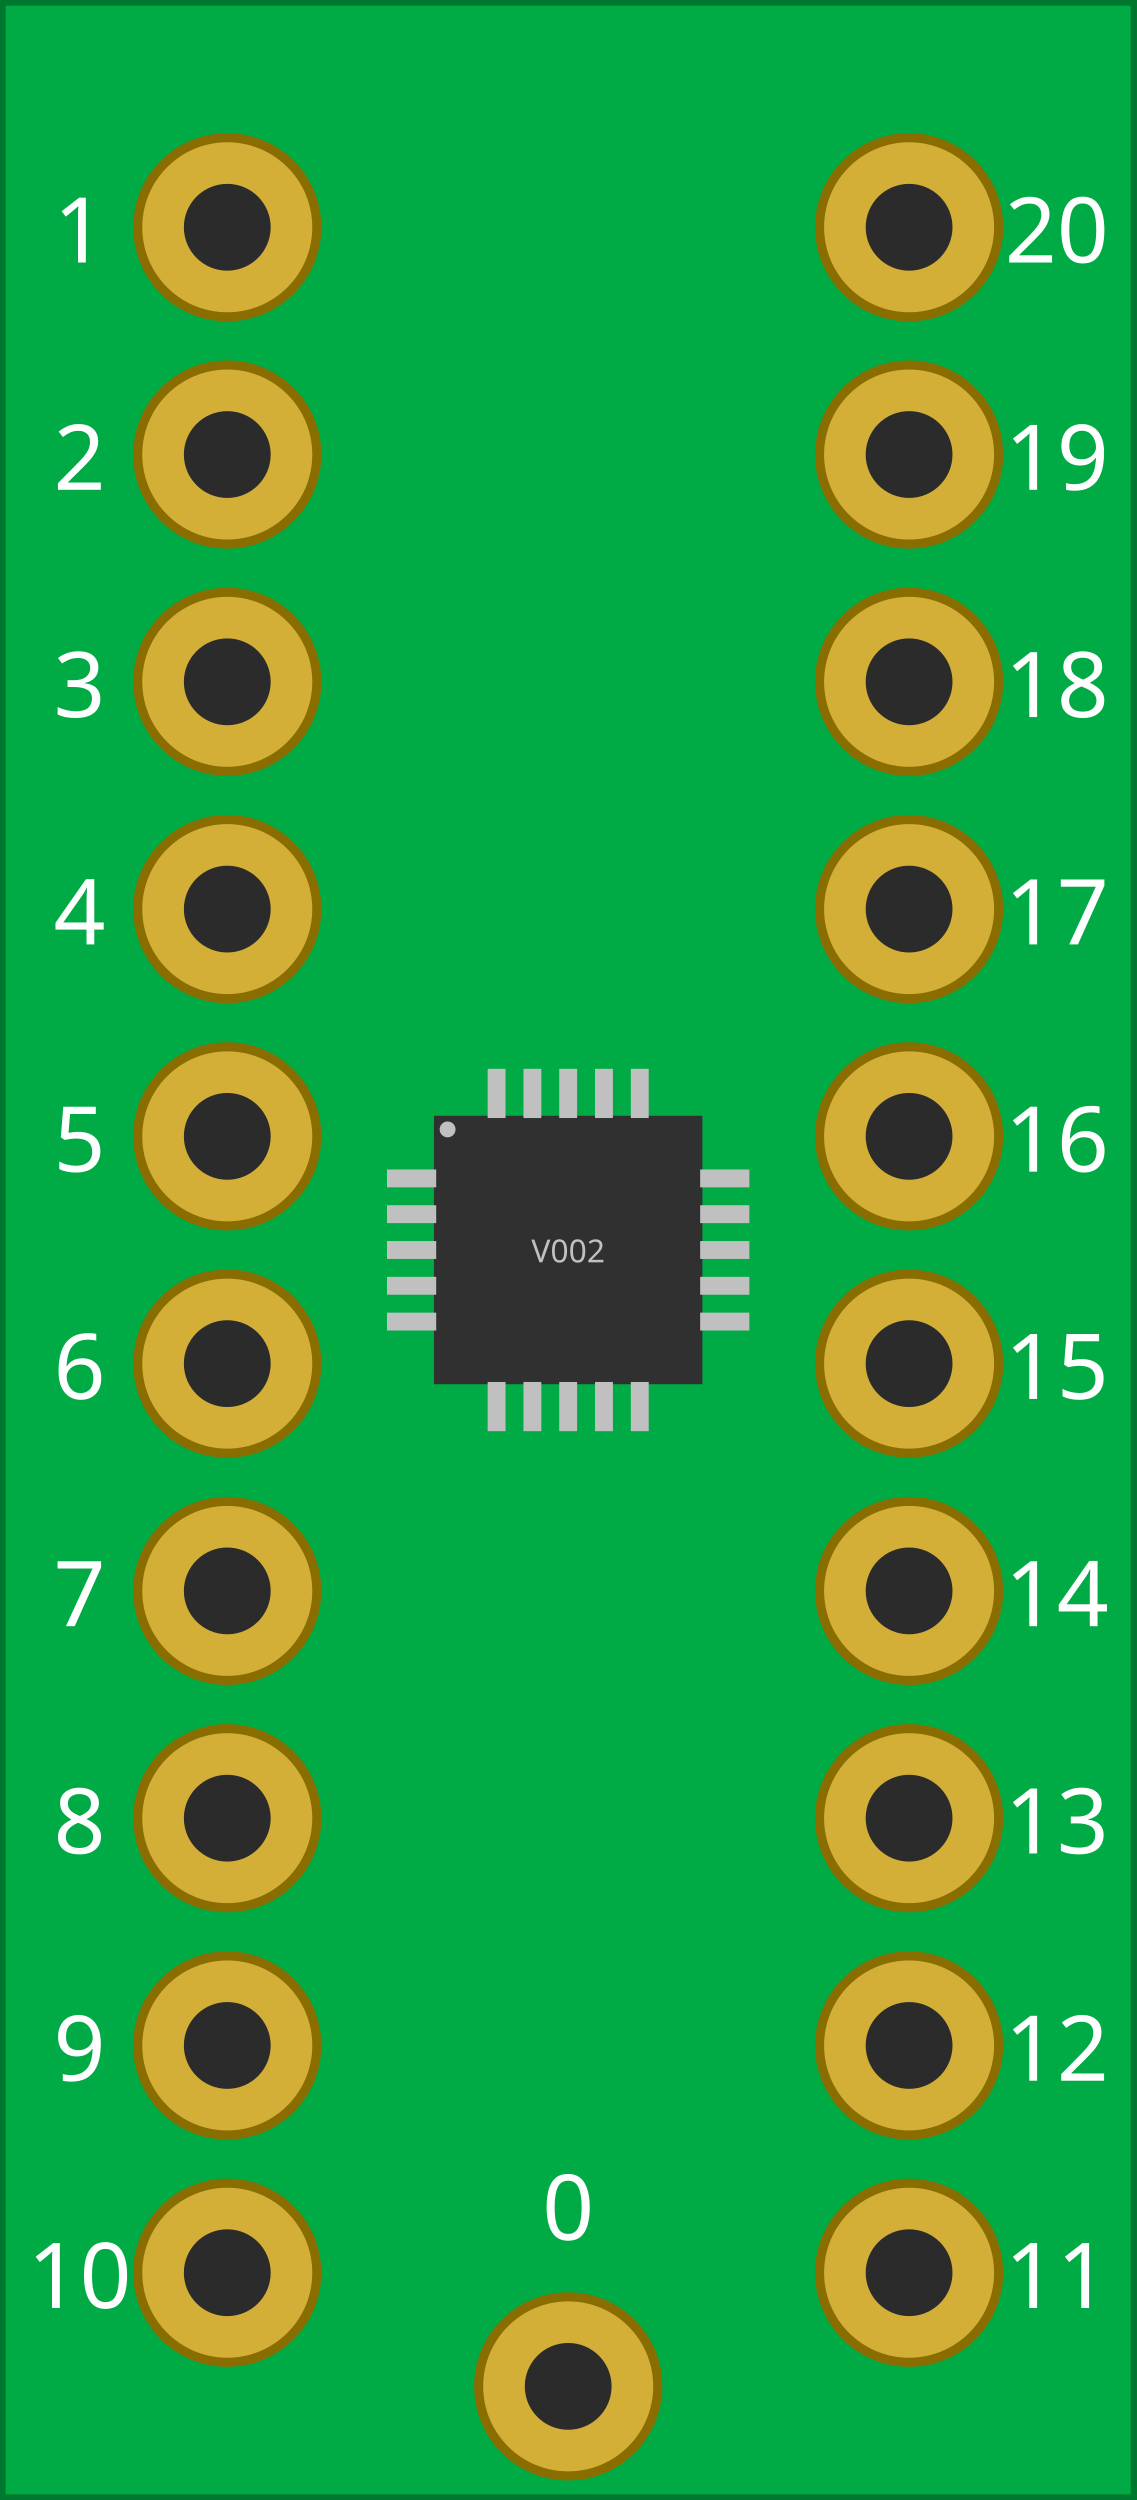
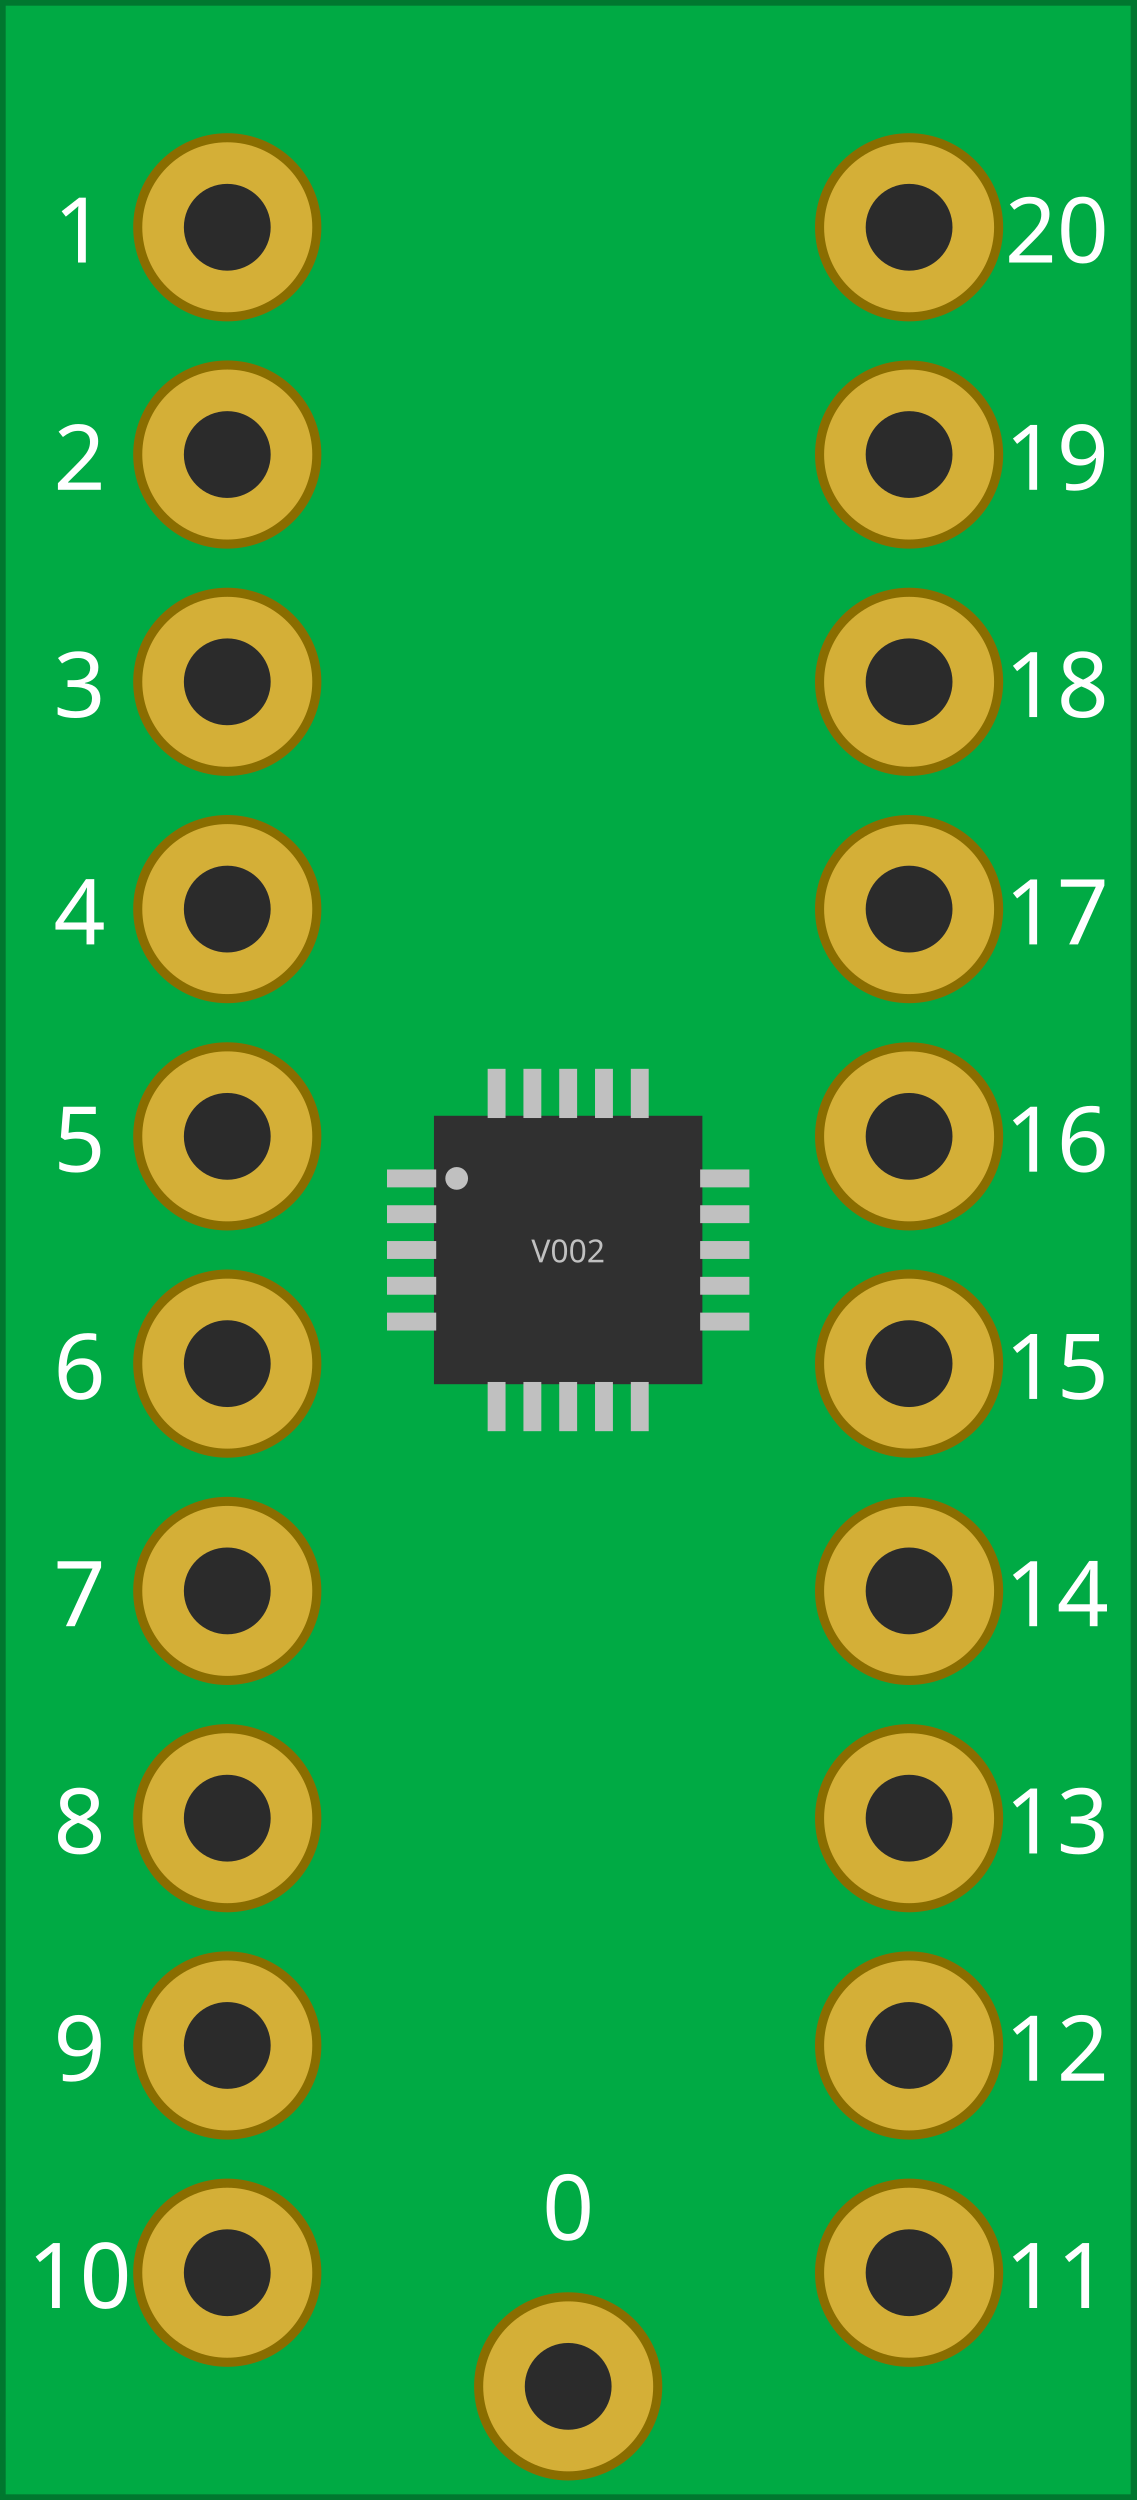
<svg xmlns="http://www.w3.org/2000/svg" width="12.70mm" height="27.94mm" viewBox="0 0 500 1100">
  <g id="breadboard">
    <rect x="0" y="0" width="500" height="1100" fill="#00aa44" stroke="#00772f" stroke-width="5" />
    <rect x="190.94" y="490.94" width="118.11" height="118.11" fill="#303030" stroke="none" />
    <rect x="170.28" y="514.57" width="21.65" height="7.87" fill="#c0c0c0" stroke="none" />
    <rect x="170.28" y="530.31" width="21.65" height="7.87" fill="#c0c0c0" stroke="none" />
    <rect x="170.28" y="546.06" width="21.65" height="7.87" fill="#c0c0c0" stroke="none" />
    <rect x="170.28" y="561.81" width="21.65" height="7.87" fill="#c0c0c0" stroke="none" />
    <rect x="170.28" y="577.56" width="21.65" height="7.87" fill="#c0c0c0" stroke="none" />
    <rect x="214.57" y="608.07" width="7.87" height="21.65" fill="#c0c0c0" stroke="none" />
    <rect x="230.31" y="608.07" width="7.87" height="21.65" fill="#c0c0c0" stroke="none" />
    <rect x="246.06" y="608.07" width="7.87" height="21.65" fill="#c0c0c0" stroke="none" />
    <rect x="261.81" y="608.07" width="7.87" height="21.65" fill="#c0c0c0" stroke="none" />
    <rect x="277.56" y="608.07" width="7.87" height="21.65" fill="#c0c0c0" stroke="none" />
    <rect x="308.07" y="577.56" width="21.65" height="7.87" fill="#c0c0c0" stroke="none" />
    <rect x="308.07" y="561.81" width="21.65" height="7.87" fill="#c0c0c0" stroke="none" />
    <rect x="308.07" y="546.06" width="21.65" height="7.87" fill="#c0c0c0" stroke="none" />
    <rect x="308.07" y="530.31" width="21.65" height="7.87" fill="#c0c0c0" stroke="none" />
    <rect x="308.07" y="514.57" width="21.65" height="7.87" fill="#c0c0c0" stroke="none" />
    <rect x="277.56" y="470.28" width="7.87" height="21.65" fill="#c0c0c0" stroke="none" />
    <rect x="261.81" y="470.28" width="7.87" height="21.65" fill="#c0c0c0" stroke="none" />
    <rect x="246.06" y="470.28" width="7.87" height="21.65" fill="#c0c0c0" stroke="none" />
    <rect x="230.31" y="470.28" width="7.87" height="21.65" fill="#c0c0c0" stroke="none" />
    <rect x="214.57" y="470.28" width="7.87" height="21.65" fill="#c0c0c0" stroke="none" />
-     <circle cx="196.94" cy="496.94" r="3.5" fill="#c0c0c0" stroke="none" />
+     <circle cx="200.94" cy="518.50" r="5.0" fill="#c0c0c0" stroke="none" />
    <text x="250" y="550.00" font-size="14" fill="#c0c0c0" text-anchor="middle" dominant-baseline="central" font-family="DroidSans">V002</text>
    <circle id="connector0pin" connectorname="PD7" cx="100.0" cy="100.0" r="39.4" fill="#d4af37" stroke="#8a6d00" stroke-width="4" />
    <circle cx="100.0" cy="100.0" r="19.1" fill="#2b2b2b" stroke="none" />
    <text x="35.0" y="100.0" font-size="40" fill="#ffffff" text-anchor="middle" dominant-baseline="central" font-family="DroidSans">1</text>
    <circle id="connector1pin" connectorname="PA1" cx="100.0" cy="200.0" r="39.4" fill="#d4af37" stroke="#8a6d00" stroke-width="4" />
    <circle cx="100.0" cy="200.0" r="19.1" fill="#2b2b2b" stroke="none" />
    <text x="35.0" y="200.0" font-size="40" fill="#ffffff" text-anchor="middle" dominant-baseline="central" font-family="DroidSans">2</text>
    <circle id="connector2pin" connectorname="PA2" cx="100.0" cy="300.0" r="39.4" fill="#d4af37" stroke="#8a6d00" stroke-width="4" />
    <circle cx="100.0" cy="300.0" r="19.1" fill="#2b2b2b" stroke="none" />
    <text x="35.0" y="300.0" font-size="40" fill="#ffffff" text-anchor="middle" dominant-baseline="central" font-family="DroidSans">3</text>
    <circle id="connector3pin" connectorname="VSS" cx="100.0" cy="400.0" r="39.4" fill="#d4af37" stroke="#8a6d00" stroke-width="4" />
    <circle cx="100.0" cy="400.0" r="19.1" fill="#2b2b2b" stroke="none" />
    <text x="35.0" y="400.0" font-size="40" fill="#ffffff" text-anchor="middle" dominant-baseline="central" font-family="DroidSans">4</text>
    <circle id="connector4pin" connectorname="PD0" cx="100.0" cy="500.0" r="39.4" fill="#d4af37" stroke="#8a6d00" stroke-width="4" />
    <circle cx="100.0" cy="500.0" r="19.1" fill="#2b2b2b" stroke="none" />
    <text x="35.0" y="500.0" font-size="40" fill="#ffffff" text-anchor="middle" dominant-baseline="central" font-family="DroidSans">5</text>
    <circle id="connector5pin" connectorname="VDD" cx="100.0" cy="600.0" r="39.4" fill="#d4af37" stroke="#8a6d00" stroke-width="4" />
    <circle cx="100.0" cy="600.0" r="19.1" fill="#2b2b2b" stroke="none" />
    <text x="35.0" y="600.0" font-size="40" fill="#ffffff" text-anchor="middle" dominant-baseline="central" font-family="DroidSans">6</text>
    <circle id="connector6pin" connectorname="PC0" cx="100.0" cy="700.0" r="39.4" fill="#d4af37" stroke="#8a6d00" stroke-width="4" />
    <circle cx="100.0" cy="700.0" r="19.1" fill="#2b2b2b" stroke="none" />
    <text x="35.0" y="700.0" font-size="40" fill="#ffffff" text-anchor="middle" dominant-baseline="central" font-family="DroidSans">7</text>
    <circle id="connector7pin" connectorname="PC1" cx="100.0" cy="800.0" r="39.4" fill="#d4af37" stroke="#8a6d00" stroke-width="4" />
    <circle cx="100.0" cy="800.0" r="19.1" fill="#2b2b2b" stroke="none" />
    <text x="35.0" y="800.0" font-size="40" fill="#ffffff" text-anchor="middle" dominant-baseline="central" font-family="DroidSans">8</text>
    <circle id="connector8pin" connectorname="PC2" cx="100.0" cy="900.0" r="39.4" fill="#d4af37" stroke="#8a6d00" stroke-width="4" />
    <circle cx="100.0" cy="900.0" r="19.1" fill="#2b2b2b" stroke="none" />
    <text x="35.0" y="900.0" font-size="40" fill="#ffffff" text-anchor="middle" dominant-baseline="central" font-family="DroidSans">9</text>
    <circle id="connector9pin" connectorname="PC3" cx="100.0" cy="1000.0" r="39.4" fill="#d4af37" stroke="#8a6d00" stroke-width="4" />
    <circle cx="100.0" cy="1000.0" r="19.1" fill="#2b2b2b" stroke="none" />
    <text x="35.0" y="1000.0" font-size="40" fill="#ffffff" text-anchor="middle" dominant-baseline="central" font-family="DroidSans">10</text>
    <circle id="connector19pin" connectorname="PD6" cx="400.0" cy="100.0" r="39.4" fill="#d4af37" stroke="#8a6d00" stroke-width="4" />
    <circle cx="400.0" cy="100.0" r="19.1" fill="#2b2b2b" stroke="none" />
    <text x="465.0" y="100.0" font-size="40" fill="#ffffff" text-anchor="middle" dominant-baseline="central" font-family="DroidSans">20</text>
    <circle id="connector18pin" connectorname="PD5" cx="400.0" cy="200.0" r="39.4" fill="#d4af37" stroke="#8a6d00" stroke-width="4" />
    <circle cx="400.0" cy="200.0" r="19.1" fill="#2b2b2b" stroke="none" />
    <text x="465.0" y="200.0" font-size="40" fill="#ffffff" text-anchor="middle" dominant-baseline="central" font-family="DroidSans">19</text>
    <circle id="connector17pin" connectorname="PD4" cx="400.0" cy="300.0" r="39.4" fill="#d4af37" stroke="#8a6d00" stroke-width="4" />
    <circle cx="400.0" cy="300.0" r="19.1" fill="#2b2b2b" stroke="none" />
    <text x="465.0" y="300.0" font-size="40" fill="#ffffff" text-anchor="middle" dominant-baseline="central" font-family="DroidSans">18</text>
    <circle id="connector16pin" connectorname="PD3" cx="400.0" cy="400.0" r="39.4" fill="#d4af37" stroke="#8a6d00" stroke-width="4" />
    <circle cx="400.0" cy="400.0" r="19.1" fill="#2b2b2b" stroke="none" />
    <text x="465.0" y="400.0" font-size="40" fill="#ffffff" text-anchor="middle" dominant-baseline="central" font-family="DroidSans">17</text>
    <circle id="connector15pin" connectorname="PD2" cx="400.0" cy="500.0" r="39.4" fill="#d4af37" stroke="#8a6d00" stroke-width="4" />
    <circle cx="400.0" cy="500.0" r="19.1" fill="#2b2b2b" stroke="none" />
    <text x="465.0" y="500.0" font-size="40" fill="#ffffff" text-anchor="middle" dominant-baseline="central" font-family="DroidSans">16</text>
    <circle id="connector14pin" connectorname="PD1" cx="400.0" cy="600.0" r="39.4" fill="#d4af37" stroke="#8a6d00" stroke-width="4" />
    <circle cx="400.0" cy="600.0" r="19.1" fill="#2b2b2b" stroke="none" />
    <text x="465.0" y="600.0" font-size="40" fill="#ffffff" text-anchor="middle" dominant-baseline="central" font-family="DroidSans">15</text>
    <circle id="connector13pin" connectorname="PC7" cx="400.0" cy="700.0" r="39.4" fill="#d4af37" stroke="#8a6d00" stroke-width="4" />
    <circle cx="400.0" cy="700.0" r="19.1" fill="#2b2b2b" stroke="none" />
    <text x="465.0" y="700.0" font-size="40" fill="#ffffff" text-anchor="middle" dominant-baseline="central" font-family="DroidSans">14</text>
    <circle id="connector12pin" connectorname="PC6" cx="400.0" cy="800.0" r="39.4" fill="#d4af37" stroke="#8a6d00" stroke-width="4" />
    <circle cx="400.0" cy="800.0" r="19.1" fill="#2b2b2b" stroke="none" />
    <text x="465.0" y="800.0" font-size="40" fill="#ffffff" text-anchor="middle" dominant-baseline="central" font-family="DroidSans">13</text>
    <circle id="connector11pin" connectorname="PC5" cx="400.0" cy="900.0" r="39.4" fill="#d4af37" stroke="#8a6d00" stroke-width="4" />
    <circle cx="400.0" cy="900.0" r="19.1" fill="#2b2b2b" stroke="none" />
    <text x="465.0" y="900.0" font-size="40" fill="#ffffff" text-anchor="middle" dominant-baseline="central" font-family="DroidSans">12</text>
    <circle id="connector10pin" connectorname="PC4" cx="400.0" cy="1000.0" r="39.4" fill="#d4af37" stroke="#8a6d00" stroke-width="4" />
    <circle cx="400.0" cy="1000.0" r="19.1" fill="#2b2b2b" stroke="none" />
    <text x="465.0" y="1000.0" font-size="40" fill="#ffffff" text-anchor="middle" dominant-baseline="central" font-family="DroidSans">11</text>
    <circle id="connector20pin" connectorname="VSS" cx="250.0" cy="1050.0" r="39.4" fill="#d4af37" stroke="#8a6d00" stroke-width="4" />
    <circle cx="250.0" cy="1050.0" r="19.1" fill="#2b2b2b" stroke="none" />
    <text x="250.0" y="970.0" font-size="40" fill="#ffffff" text-anchor="middle" dominant-baseline="central" font-family="DroidSans">0</text>
  </g>
</svg>
